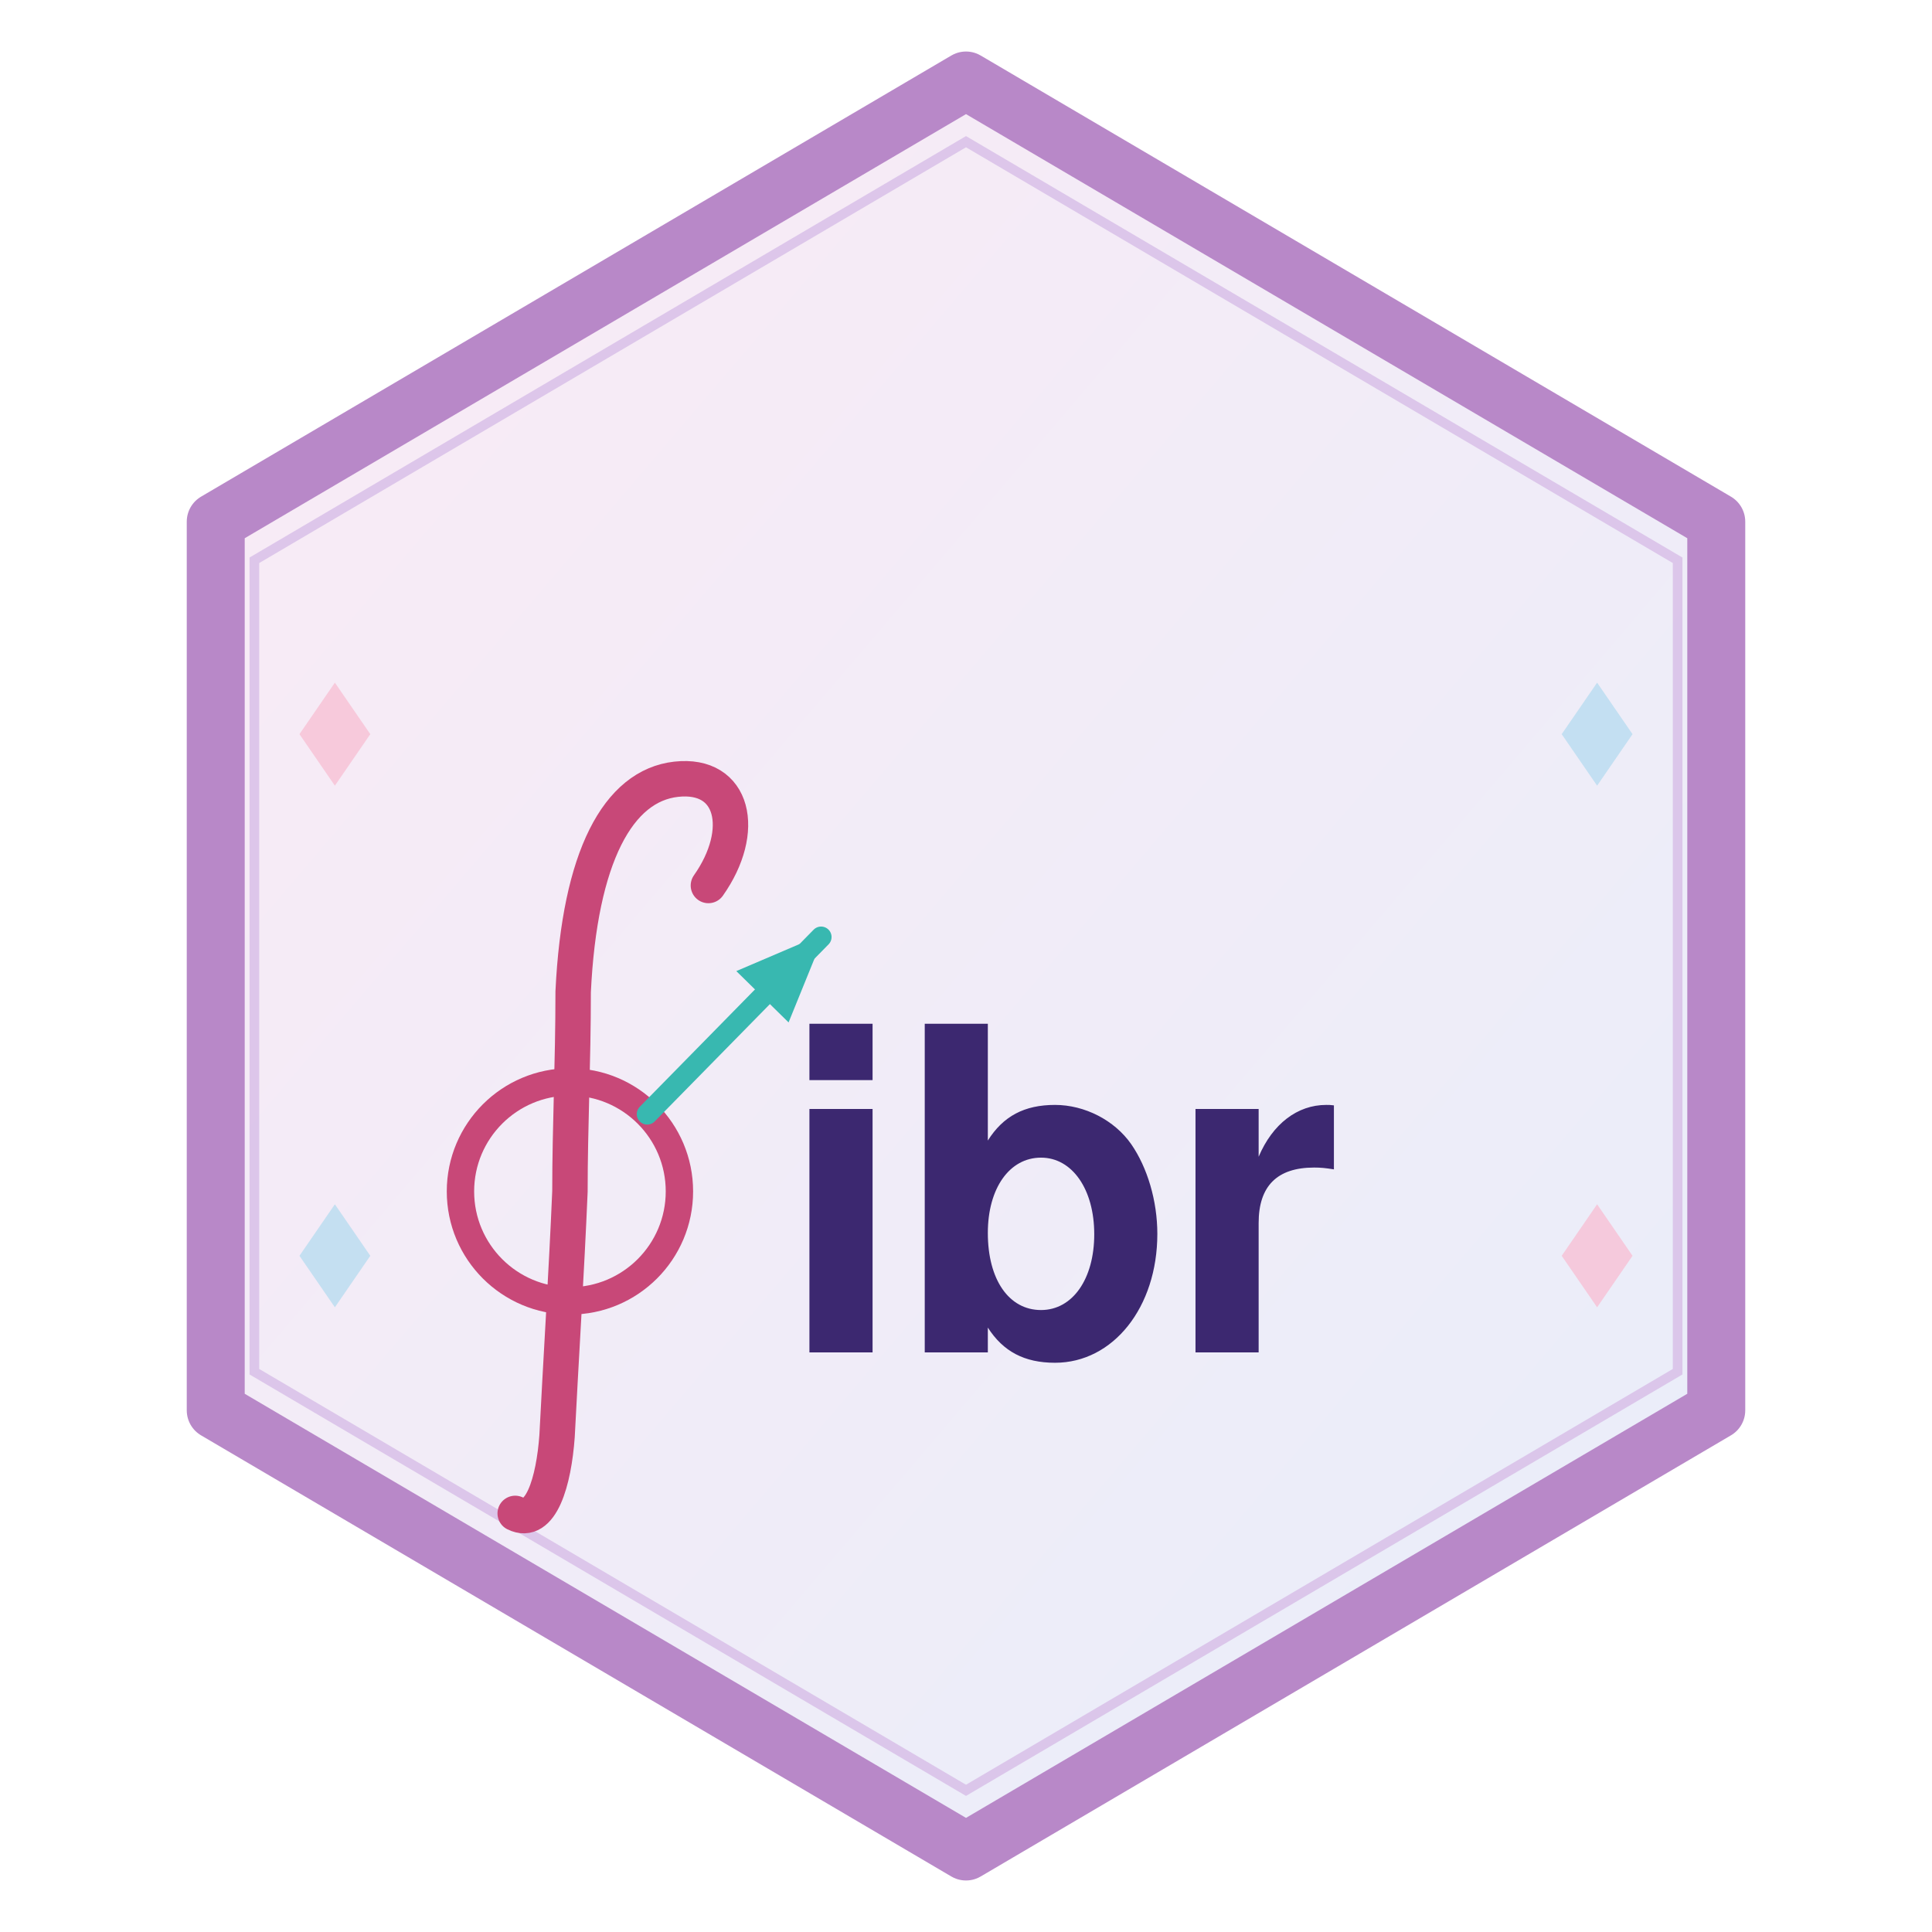
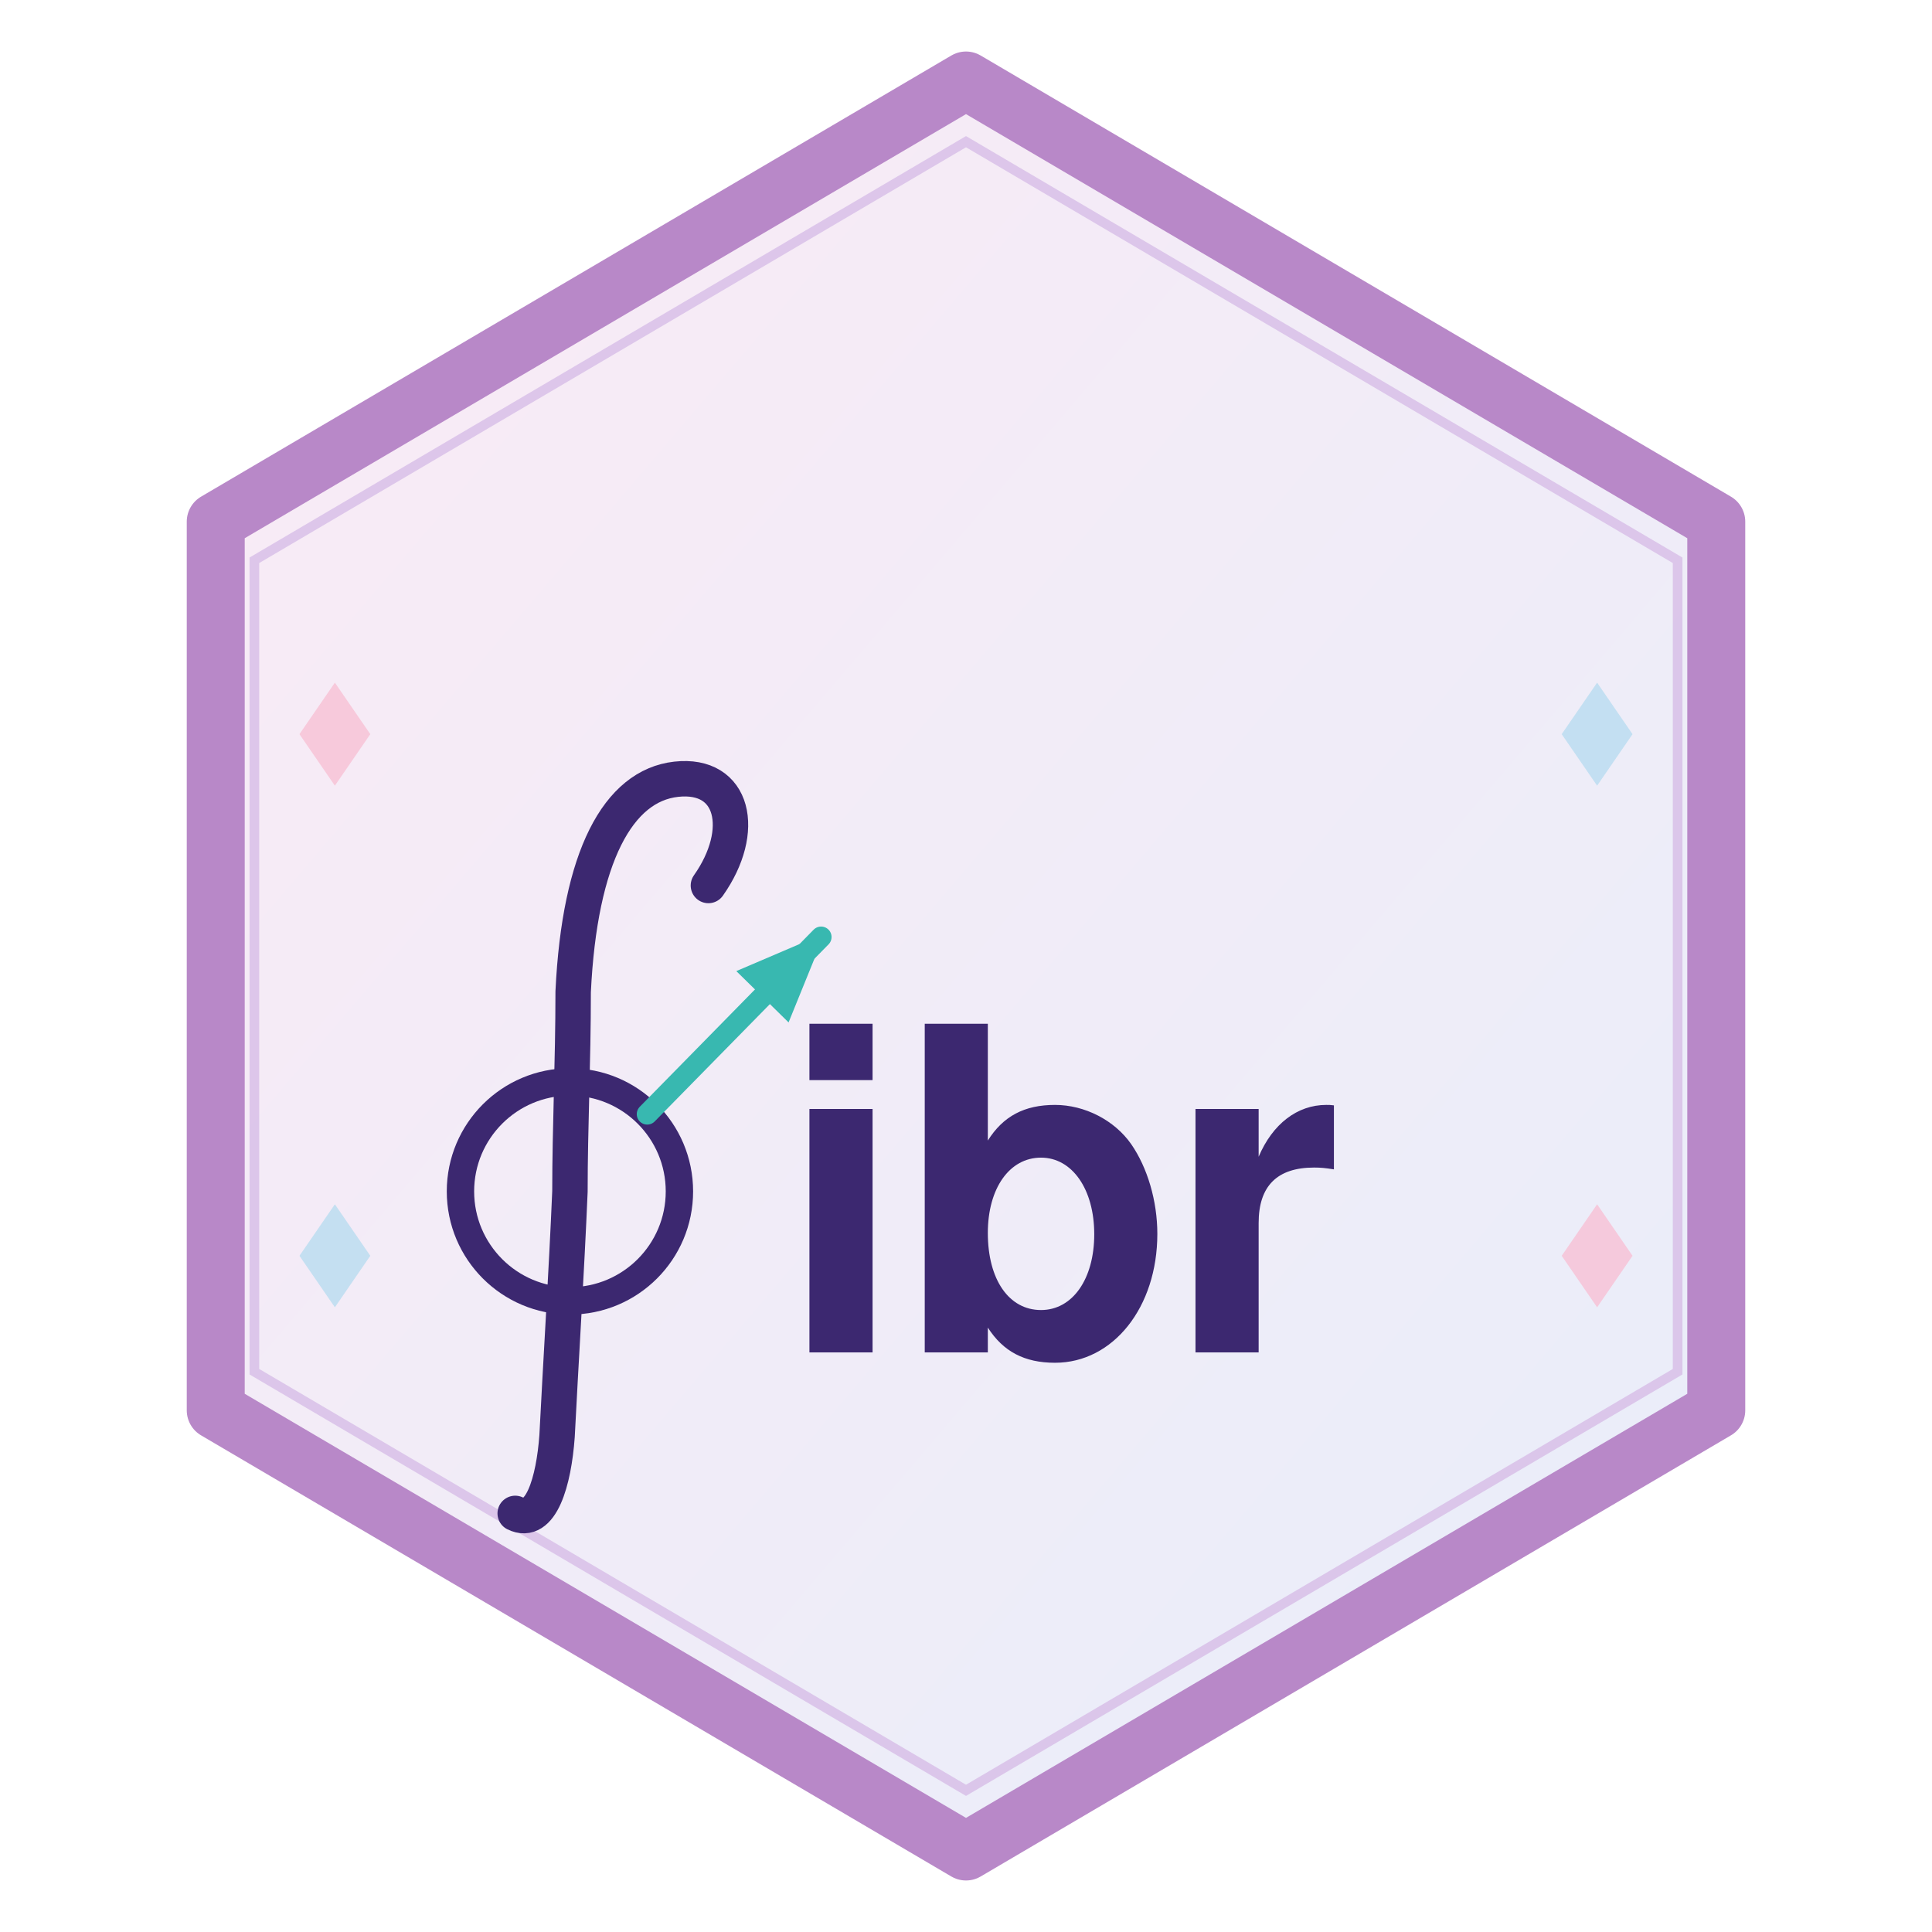
<svg xmlns="http://www.w3.org/2000/svg" viewBox="0 0 600 600">
  <defs>
    <linearGradient id="bg" x1="0%" y1="0%" x2="100%" y2="100%">
      <stop offset="0%" stop-color="#FAEAF5" />
      <stop offset="100%" stop-color="#E8EEFA" />
    </linearGradient>
    <marker id="tip" viewBox="0 0 10 10" refX="8" refY="5" markerWidth="5" markerHeight="5" orient="auto">
      <path d="M 0 1.5 L 8.5 5 L 0 8.5 z" fill="#38B8B0" />
    </marker>
  </defs>
  <polygon points="300,25 533,162 533,438 300,575 67,438 67,162" fill="url(#bg)" stroke="#B888C8" stroke-width="18" stroke-linejoin="round" />
  <polygon points="300,44 521,174 521,426 300,556 79,426 79,174" fill="none" stroke="#D8C0E8" stroke-width="3" opacity="0.85" />
-   <path d="M 220,275            C 232,258 228,240 210,242            C 192,244 180,266 178,308            C 178,330 177,350 177,370            C 176,394 174,426 173,446            C 172,460 168,474 160,470" fill="none" stroke="#C84878" stroke-width="11" stroke-linecap="round" stroke-linejoin="round" />
-   <circle cx="177" cy="370" r="34" fill="none" stroke="#C84878" stroke-width="8.5" />
+   <path d="M 220,275            C 232,258 228,240 210,242            C 192,244 180,266 178,308            C 178,330 177,350 177,370            C 176,394 174,426 173,446            C 172,460 168,474 160,470" fill="none" stroke="#3C2870" stroke-width="11" stroke-linecap="round" stroke-linejoin="round" />
+   <circle cx="177" cy="370" r="34" fill="none" stroke="#3C2870" stroke-width="8.5" />
  <line x1="201" y1="346" x2="255" y2="291" stroke="#38B8B0" stroke-width="6.5" stroke-linecap="round" marker-end="url(#tip)" />
  <text x="242" y="420" font-family="'Segoe UI', 'Helvetica Neue', Helvetica, Arial, sans-serif" font-weight="800" font-size="140" fill="#3C2870" letter-spacing="-2">ibr</text>
  <polygon points="104,212 115,228 104,244  93,228" fill="#F8C0D4" opacity="0.80" />
  <polygon points="496,212 507,228 496,244 485,228" fill="#B8DCF0" opacity="0.80" />
  <polygon points="104,374 115,390 104,406  93,390" fill="#B8DCF0" opacity="0.80" />
  <polygon points="496,374 507,390 496,406 485,390" fill="#F8C0D4" opacity="0.80" />
</svg>
